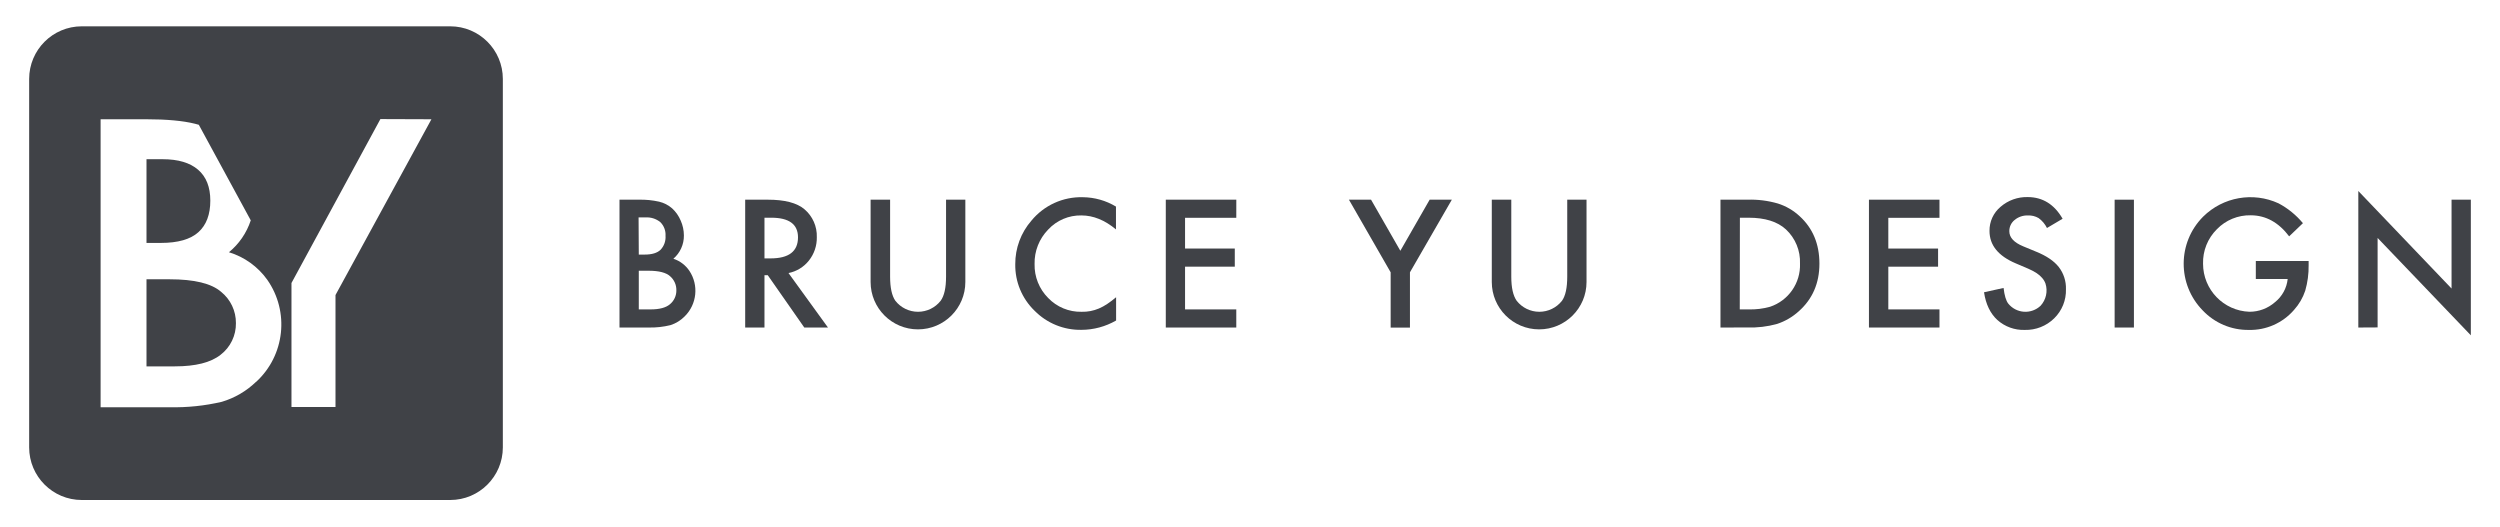
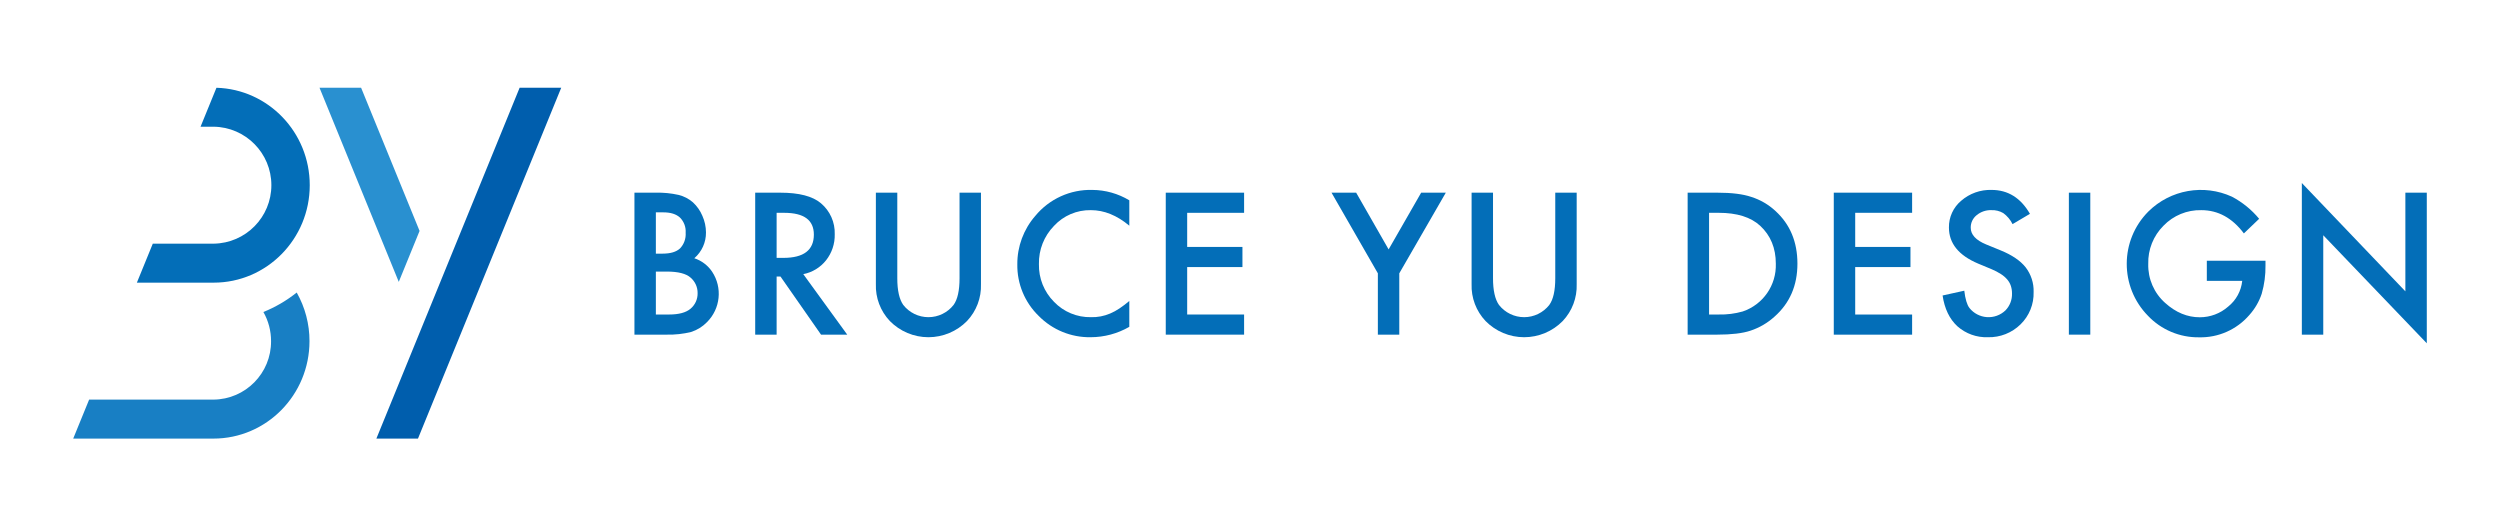
- <svg xmlns="http://www.w3.org/2000/svg" height="60" width="285" viewBox="0 0 950 200">
-   <def>
-     <style>
-             .cls-1{fill:#404247}
-         </style>
-   </def>
-   <path class="cls-1" d="M235.41,124.46V75.88h7.3a32.09,32.09,0,0,1,7.77.76,11.64,11.64,0,0,1,4.94,2.55,13.36,13.36,0,0,1,3.24,4.62,14,14,0,0,1,1.22,5.67,11.48,11.48,0,0,1-4,8.84,11.73,11.73,0,0,1,6.1,4.62,13.67,13.67,0,0,1-1.76,17.24,13.23,13.23,0,0,1-5.44,3.37,31.65,31.65,0,0,1-8.28.91Zm7.33-27.72H245q4.09,0,6-1.81a7,7,0,0,0,1.9-5.33,6.71,6.71,0,0,0-2-5.21,8.15,8.15,0,0,0-5.66-1.77h-2.58Zm0,20.83h4.53q5,0,7.3-1.95a6.75,6.75,0,0,0,2.45-5.35,6.85,6.85,0,0,0-2.36-5.28q-2.29-2.11-8.21-2.11h-3.71Z" />
-   <path class="cls-1" d="M299.63,103.76l15,20.7h-9l-13.88-19.88H290.5v19.88h-7.33V75.88h8.59q9.63,0,13.91,3.62a13.32,13.32,0,0,1,4.72,10.64,13.82,13.82,0,0,1-3,8.87A13.18,13.18,0,0,1,299.63,103.76Zm-9.13-5.57h2.33q10.41,0,10.41-8,0-7.45-10.13-7.46H290.5Z" />
-   <path class="cls-1" d="M338.24,75.88v29.26q0,6.27,2,9.16a10.95,10.95,0,0,0,17.21,0c1.36-1.87,2.05-4.92,2.05-9.16V75.88h7.33v31.28a18,18,0,1,1-36,0V75.88Z" />
-   <path class="cls-1" d="M424.07,78.5v8.68q-6.36-5.31-13.15-5.32a16.78,16.78,0,0,0-12.62,5.38,18.15,18.15,0,0,0-5.16,13.09,17.69,17.69,0,0,0,5.16,12.9A17.06,17.06,0,0,0,411,118.48a15.7,15.7,0,0,0,6.58-1.25,19.52,19.52,0,0,0,3.13-1.7,38.79,38.79,0,0,0,3.41-2.58v8.84a26.46,26.46,0,0,1-13.21,3.55,24.36,24.36,0,0,1-17.78-7.27,24.07,24.07,0,0,1-7.33-17.68,25,25,0,0,1,6.14-16.55,24.42,24.42,0,0,1,19.53-8.9A24.8,24.8,0,0,1,424.07,78.5Z" />
-   <path class="cls-1" d="M469.79,82.77H450.32V94.45h18.9v6.89h-18.9v16.23h19.47v6.89H443V75.88h26.8Z" />
-   <path class="cls-1" d="M528.45,103.48l-15.86-27.6H521L532.13,95.3l11.14-19.42h8.43l-15.92,27.6v21h-7.33Z" />
-   <path class="cls-1" d="M574.29,75.88v29.26c0,4.18.69,7.23,2.05,9.16a10.95,10.95,0,0,0,17.21,0q2-2.8,2-9.16V75.88h7.33v31.28a18,18,0,1,1-36,0V75.88Z" />
-   <path class="cls-1" d="M653.78,124.46V75.88H664a37.23,37.23,0,0,1,11.58,1.45,21.77,21.77,0,0,1,8.28,4.82q7.51,6.85,7.52,18t-7.84,18.13a23,23,0,0,1-8.24,4.81,37.6,37.6,0,0,1-11.42,1.35Zm7.33-6.89h3.3a27.37,27.37,0,0,0,8.22-1A16.67,16.67,0,0,0,684,100.17a16.86,16.86,0,0,0-5.35-13q-4.82-4.44-14.19-4.44h-3.3Z" />
-   <path class="cls-1" d="M737,82.77H717.56V94.45h18.91v6.89H717.56v16.23H737v6.89h-26.8V75.88H737Z" />
-   <path class="cls-1" d="M783.79,83.12l-5.94,3.52a10.26,10.26,0,0,0-3.18-3.77,7.42,7.42,0,0,0-4.06-1,7.55,7.55,0,0,0-5.07,1.73,5.38,5.38,0,0,0-2,4.28q0,3.55,5.29,5.73l4.84,2q5.93,2.39,8.65,5.84a13.1,13.1,0,0,1,2.74,8.44,14.85,14.85,0,0,1-4.47,11.08,15.35,15.35,0,0,1-11.17,4.4A14.92,14.92,0,0,1,759,121.6c-2.71-2.5-4.39-6-5.07-10.54l7.43-1.64c.33,2.85.92,4.83,1.76,5.92a8.38,8.38,0,0,0,12.3.85,8.61,8.61,0,0,0,1.87-8.42A6.59,6.59,0,0,0,776,105.6a10.08,10.08,0,0,0-2.16-1.86,22.16,22.16,0,0,0-3.14-1.65l-4.69-2q-10-4.22-10-12.33a11.72,11.72,0,0,1,4.19-9.16,15.14,15.14,0,0,1,10.41-3.71Q779.07,74.94,783.79,83.12Z" />
-   <path class="cls-1" d="M810.89,75.88v48.58h-7.33V75.88Z" />
-   <path class="cls-1" d="M857.21,99.17h20.07v1.6a33.15,33.15,0,0,1-1.29,9.69,20.71,20.71,0,0,1-4.25,7.3,22,22,0,0,1-17.21,7.61A23.66,23.66,0,0,1,837.07,118a25.36,25.36,0,0,1,.13-35.68,25.55,25.55,0,0,1,28.63-5.06,30.72,30.72,0,0,1,9.28,7.55l-5.23,5q-6-7.95-14.56-8a17.42,17.42,0,0,0-12.93,5.32,17.76,17.76,0,0,0-5.23,13.09,18.27,18.27,0,0,0,17.62,18.25,14.65,14.65,0,0,0,9.72-3.65,13,13,0,0,0,4.82-8.81H857.21Z" />
-   <path class="cls-1" d="M896.16,124.46V72.58l35.43,37.06V75.88h7.33v51.54l-35.43-37v34Z" />
-   <path class="cls-1" d="M84,110.88q-5.48-4.75-19.54-4.75H55.67v33.09H66.45q11.82,0,17.36-4.39a14.87,14.87,0,0,0,5.84-12.05A15.08,15.08,0,0,0,84,110.88Z" />
-   <path class="cls-1" d="M75.39,88.23q4.53-4.07,4.53-12,0-7.73-4.64-11.73t-13.47-4H55.67V92.31h5.46Q70.87,92.31,75.39,88.23Z" />
-   <path class="cls-1" d="M171.08,10h-140a20,20,0,0,0-20,20V170a20,20,0,0,0,20,20h140a20,20,0,0,0,20-20V30A20,20,0,0,0,171.08,10ZM97.28,145.11a31.7,31.7,0,0,1-13,7.58,79.26,79.26,0,0,1-19.68,2.06H38.23V45.32H55.59q11.61,0,18.49,1.7c.5.12,1,.26,1.47.4L95.29,83.74A26.36,26.36,0,0,1,87,95.85a27.89,27.89,0,0,1,14.53,10.42,29.63,29.63,0,0,1-4.2,38.84Zm30.21-33v42.54H110.76V107.54l33.79-62.29,19.39.07Z" />
+ <svg xmlns="http://www.w3.org/2000/svg" viewBox="0 0 950 200">
+   <defs>
+     <style>.a{fill:#036eb8;}.b{fill:#2990d0;}.c{fill:#005ead;}.d{fill:#187fc4;}</style>
+   </defs>
+   <path class="a" d="M241.087,127.165V73.219h8.107a35.456,35.456,0,0,1,8.63.839,12.97,12.97,0,0,1,5.485,2.829,14.685,14.685,0,0,1,3.599,5.136,15.531,15.531,0,0,1,1.363,6.289,12.747,12.747,0,0,1-4.437,9.818,13.038,13.038,0,0,1,6.779,5.135,15.205,15.205,0,0,1-1.957,19.147,14.677,14.677,0,0,1-6.044,3.739,35.137,35.137,0,0,1-9.189,1.013Zm8.141-30.781H251.779q4.541,0,6.655-2.009a7.794,7.794,0,0,0,2.114-5.922,7.432,7.432,0,0,0-2.166-5.783q-2.166-1.974-6.289-1.974h-2.866Zm0,23.13H254.259q5.521,0,8.107-2.167a7.488,7.488,0,0,0,2.725-5.94,7.609,7.609,0,0,0-2.62-5.869q-2.552-2.341-9.12-2.341h-4.123Z" />
+   <path class="a" d="M305.249,104.176l16.702,22.99h-9.958L296.585,105.084h-1.468v22.082h-8.141V73.219h9.538q10.692,0,15.444,4.018a14.763,14.763,0,0,1,5.241,11.81,15.331,15.331,0,0,1-3.285,9.853A14.644,14.644,0,0,1,305.249,104.176Zm-10.133-6.184h2.586q11.564,0,11.565-8.84,0-8.281-11.25-8.281h-2.901Z" />
+   <path class="a" d="M340.972,73.219v32.493q0,6.953,2.272,10.168a12.149,12.149,0,0,0,19.112,0q2.271-3.109,2.271-10.168v-32.493h8.141v34.729a19.43,19.43,0,0,1-5.31,14.045,20.54,20.54,0,0,1-29.314,0,19.431,19.431,0,0,1-5.311-14.045V73.219Z" />
+   <path class="a" d="M429.138,76.119v9.643q-7.059-5.905-14.605-5.905a18.596,18.596,0,0,0-14.01,5.974,20.144,20.144,0,0,0-5.73,14.535,19.657,19.657,0,0,0,5.73,14.325,18.924,18.924,0,0,0,14.045,5.835,17.226,17.226,0,0,0,7.302-1.398,20.999,20.999,0,0,0,3.476-1.887,41.058,41.058,0,0,0,3.792-2.865v9.818a29.405,29.405,0,0,1-14.675,3.948,27.072,27.072,0,0,1-19.74-8.071,26.757,26.757,0,0,1-8.141-19.636A27.7,27.7,0,0,1,393.395,82.059,27.127,27.127,0,0,1,415.092,72.171,27.542,27.542,0,0,1,429.138,76.119Z" />
+   <path class="a" d="M472.757,80.871H451.129v12.963h20.999v7.652H451.129v18.029h21.628v7.652H442.988V73.219h29.769Z" />
+   <path class="a" d="M523.587,103.86,505.977,73.219h9.364l12.334,21.557,12.368-21.557h9.364l-17.679,30.641v23.305h-8.141Z" />
+   <path class="a" d="M567.344,73.219v32.493q0,6.953,2.272,10.168a12.149,12.149,0,0,0,19.112,0q2.271-3.109,2.271-10.168v-32.493h8.141v34.729a19.43,19.43,0,0,1-5.31,14.045,20.54,20.54,0,0,1-29.314,0,19.431,19.431,0,0,1-5.311-14.045V73.219Z" />
+   <path class="a" d="M641.304,127.165V73.219h11.321q8.141,0,12.858,1.607a24.083,24.083,0,0,1,9.189,5.346q8.35,7.617,8.35,20.02,0,12.438-8.7,20.125a25.402,25.402,0,0,1-9.155,5.346q-4.473,1.502-12.683,1.502Zm8.141-7.652h3.669a30.632,30.632,0,0,0,9.12-1.153,18.518,18.518,0,0,0,12.577-18.169q0-8.874-5.94-14.395-5.345-4.927-15.757-4.927h-3.669Z" />
+   <path class="a" d="M726.606,80.871H704.977v12.963h20.999v7.652H704.977v18.029h21.628v7.652H696.836V73.219h29.769Z" />
+   <path class="a" d="M771.376,81.255l-6.603,3.913a11.346,11.346,0,0,0-3.529-4.193,8.23,8.23,0,0,0-4.507-1.118,8.33,8.33,0,0,0-5.626,1.921,5.955,5.955,0,0,0-2.235,4.752q0,3.949,5.869,6.36l5.381,2.201q6.568,2.655,9.608,6.481a14.605,14.605,0,0,1,3.04,9.381,16.484,16.484,0,0,1-4.961,12.299,17.032,17.032,0,0,1-12.403,4.892A16.592,16.592,0,0,1,743.809,123.986q-4.507-4.157-5.625-11.704l8.246-1.816q.558,4.751,1.956,6.568a9.297,9.297,0,0,0,13.661.943,8.822,8.822,0,0,0,2.516-6.463,9.102,9.102,0,0,0-.436-2.883,7.352,7.352,0,0,0-1.363-2.411,10.889,10.889,0,0,0-2.393-2.061,23.003,23.003,0,0,0-3.494-1.834l-5.206-2.167q-11.078-4.681-11.076-13.696a12.996,12.996,0,0,1,4.647-10.168A16.793,16.793,0,0,1,756.806,72.171Q766.136,72.171,771.376,81.255Z" />
+   <path class="a" d="M794.311,73.219v53.946h-8.141V73.219Z" />
+   <path class="a" d="M838.593,99.074h22.291v1.782a36.832,36.832,0,0,1-1.432,10.762,22.878,22.878,0,0,1-4.717,8.106,24.436,24.436,0,0,1-19.111,8.455,26.274,26.274,0,0,1-19.392-8.175,28.177,28.177,0,0,1,.14-39.622A28.375,28.375,0,0,1,848.167,74.756a34.078,34.078,0,0,1,10.307,8.386l-5.8,5.556q-6.639-8.84-16.177-8.84a19.326,19.326,0,0,0-14.361,5.905,19.717,19.717,0,0,0-5.8,14.535,19.119,19.119,0,0,0,6.464,14.849q6.043,5.417,13.102,5.416a16.267,16.267,0,0,0,10.796-4.053,14.418,14.418,0,0,0,5.346-9.783h-13.451Z" />
+   <path class="a" d="M874.699,127.165V69.55l39.342,41.158V73.219h8.141V130.45l-39.342-41.054v37.769Z" />
+   <polygon class="b" points="159.435 87.754 137.215 33.333 121.409 33.333 151.532 107.111 159.435 87.754" />
+   <polygon class="c" points="197.462 33.333 143.022 166.666 158.829 166.666 213.269 33.333 197.462 33.333" />
+   <path class="d" d="M100.09,118.562a22.357,22.357,0,0,1,2.913,11.067,22.065,22.065,0,0,1-21.905,22.222H33.867l-6.049,14.815h53.28c20.163,0,36.508-16.582,36.508-37.037a37.276,37.276,0,0,0-4.855-18.467A50.875,50.875,0,0,1,100.09,118.562Z" />
+   <path class="a" d="M82.251,33.351,76.209,48.149h4.986a22.224,22.224,0,0,1,0,44.444H58.062L52.013,107.408H81.195c20.163,0,36.508-16.582,36.508-37.037C117.703,50.275,101.926,33.918,82.251,33.351Z" />
</svg>
